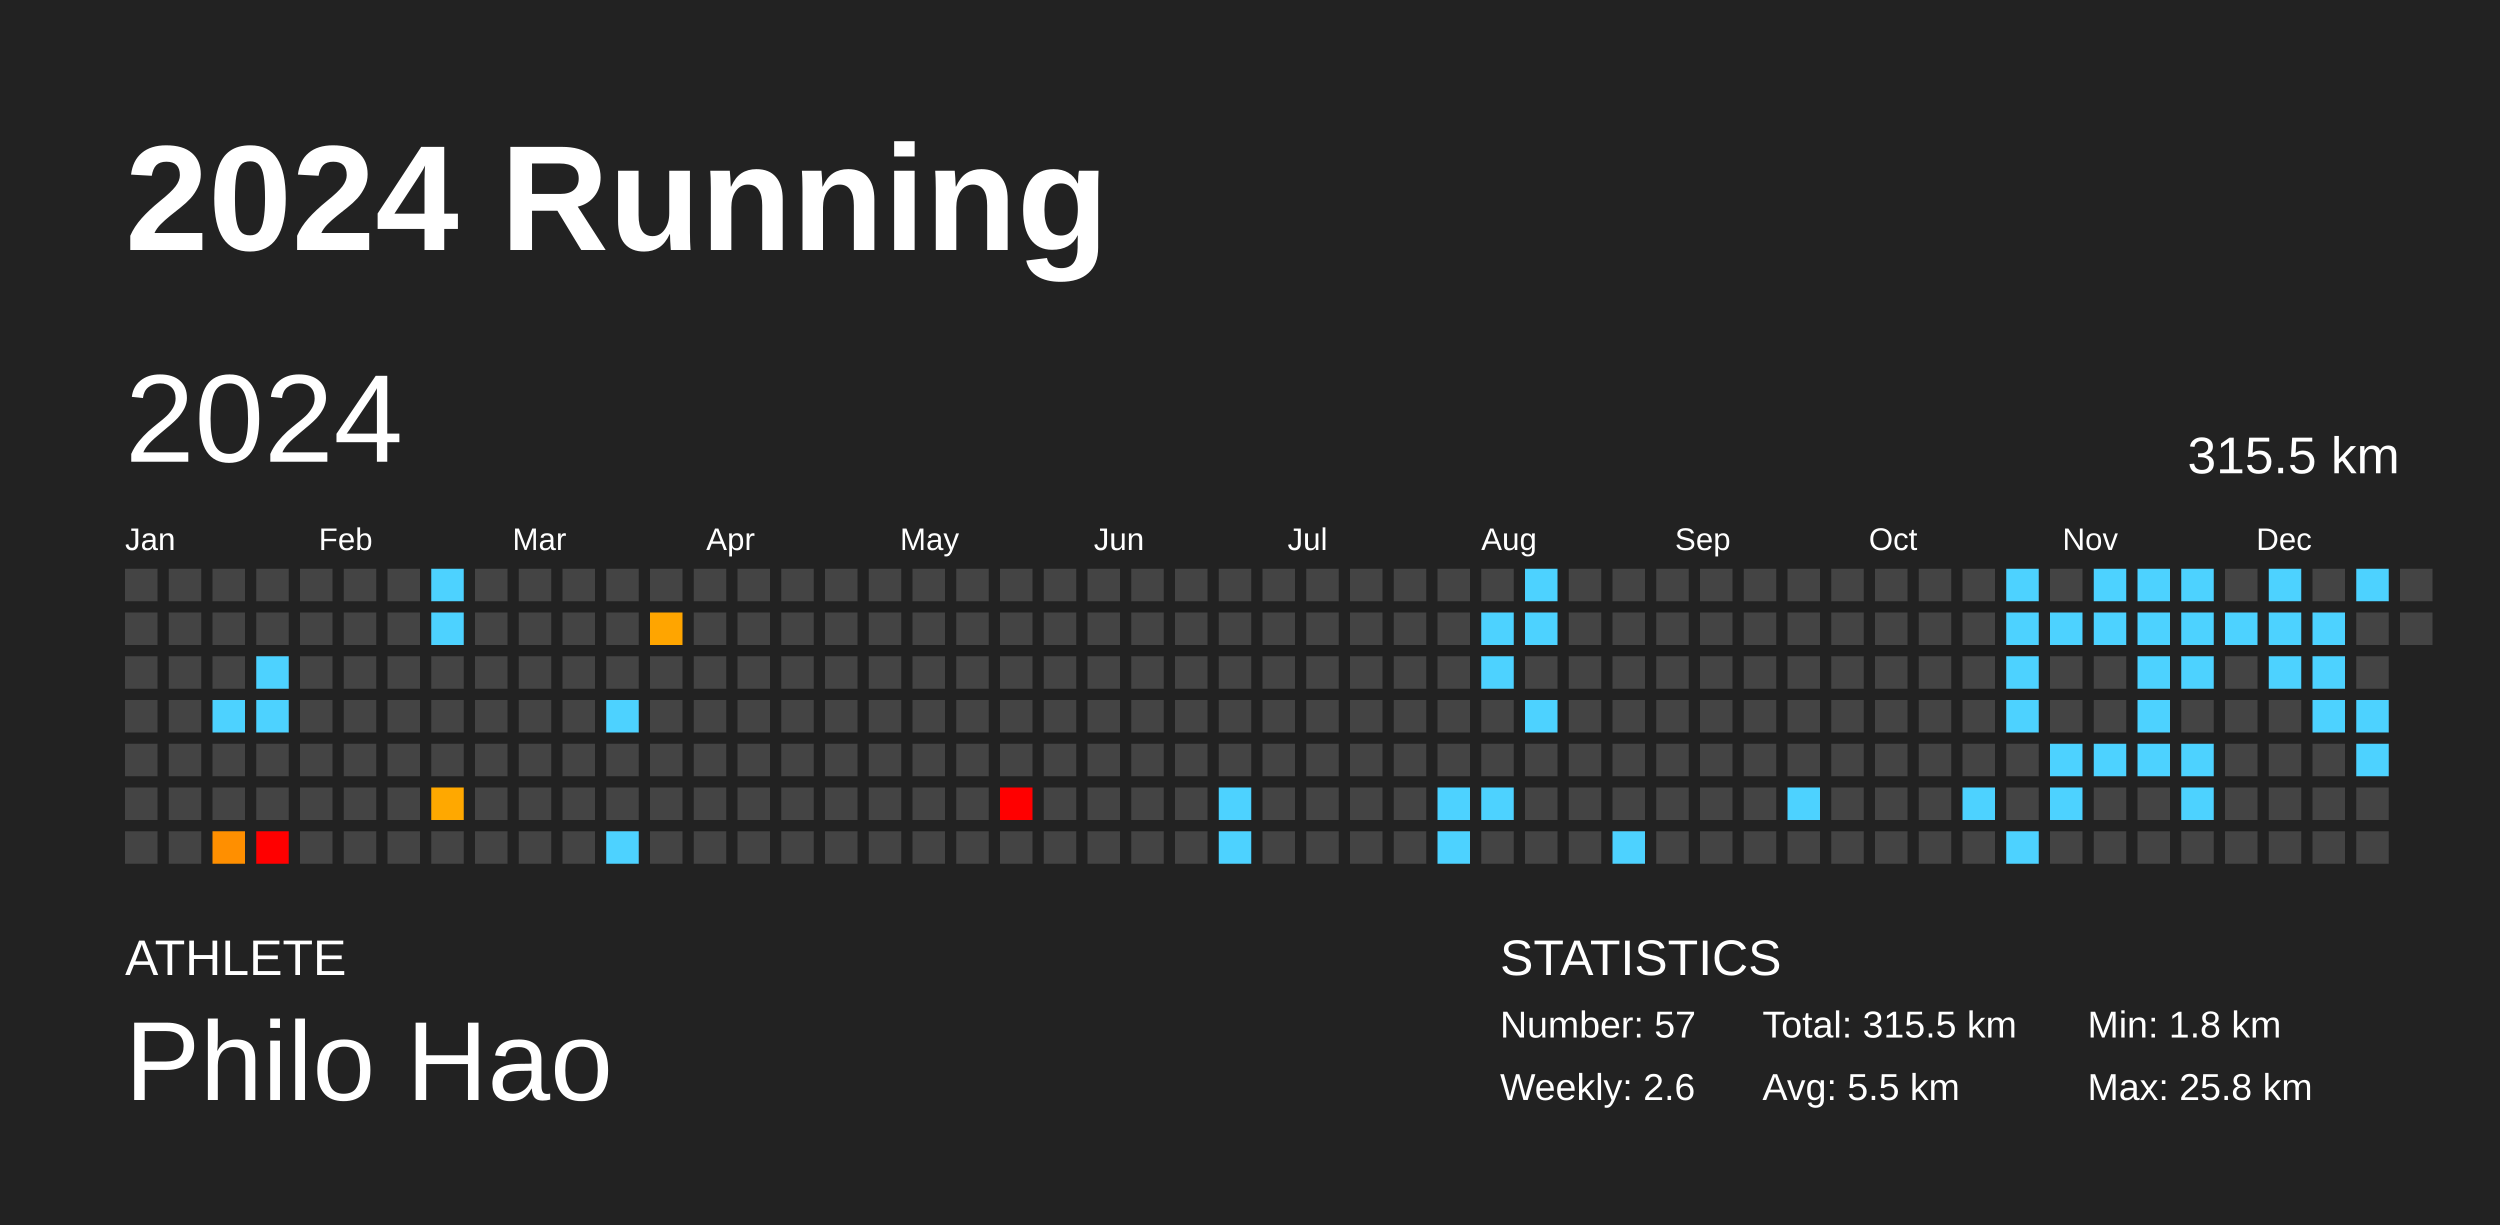
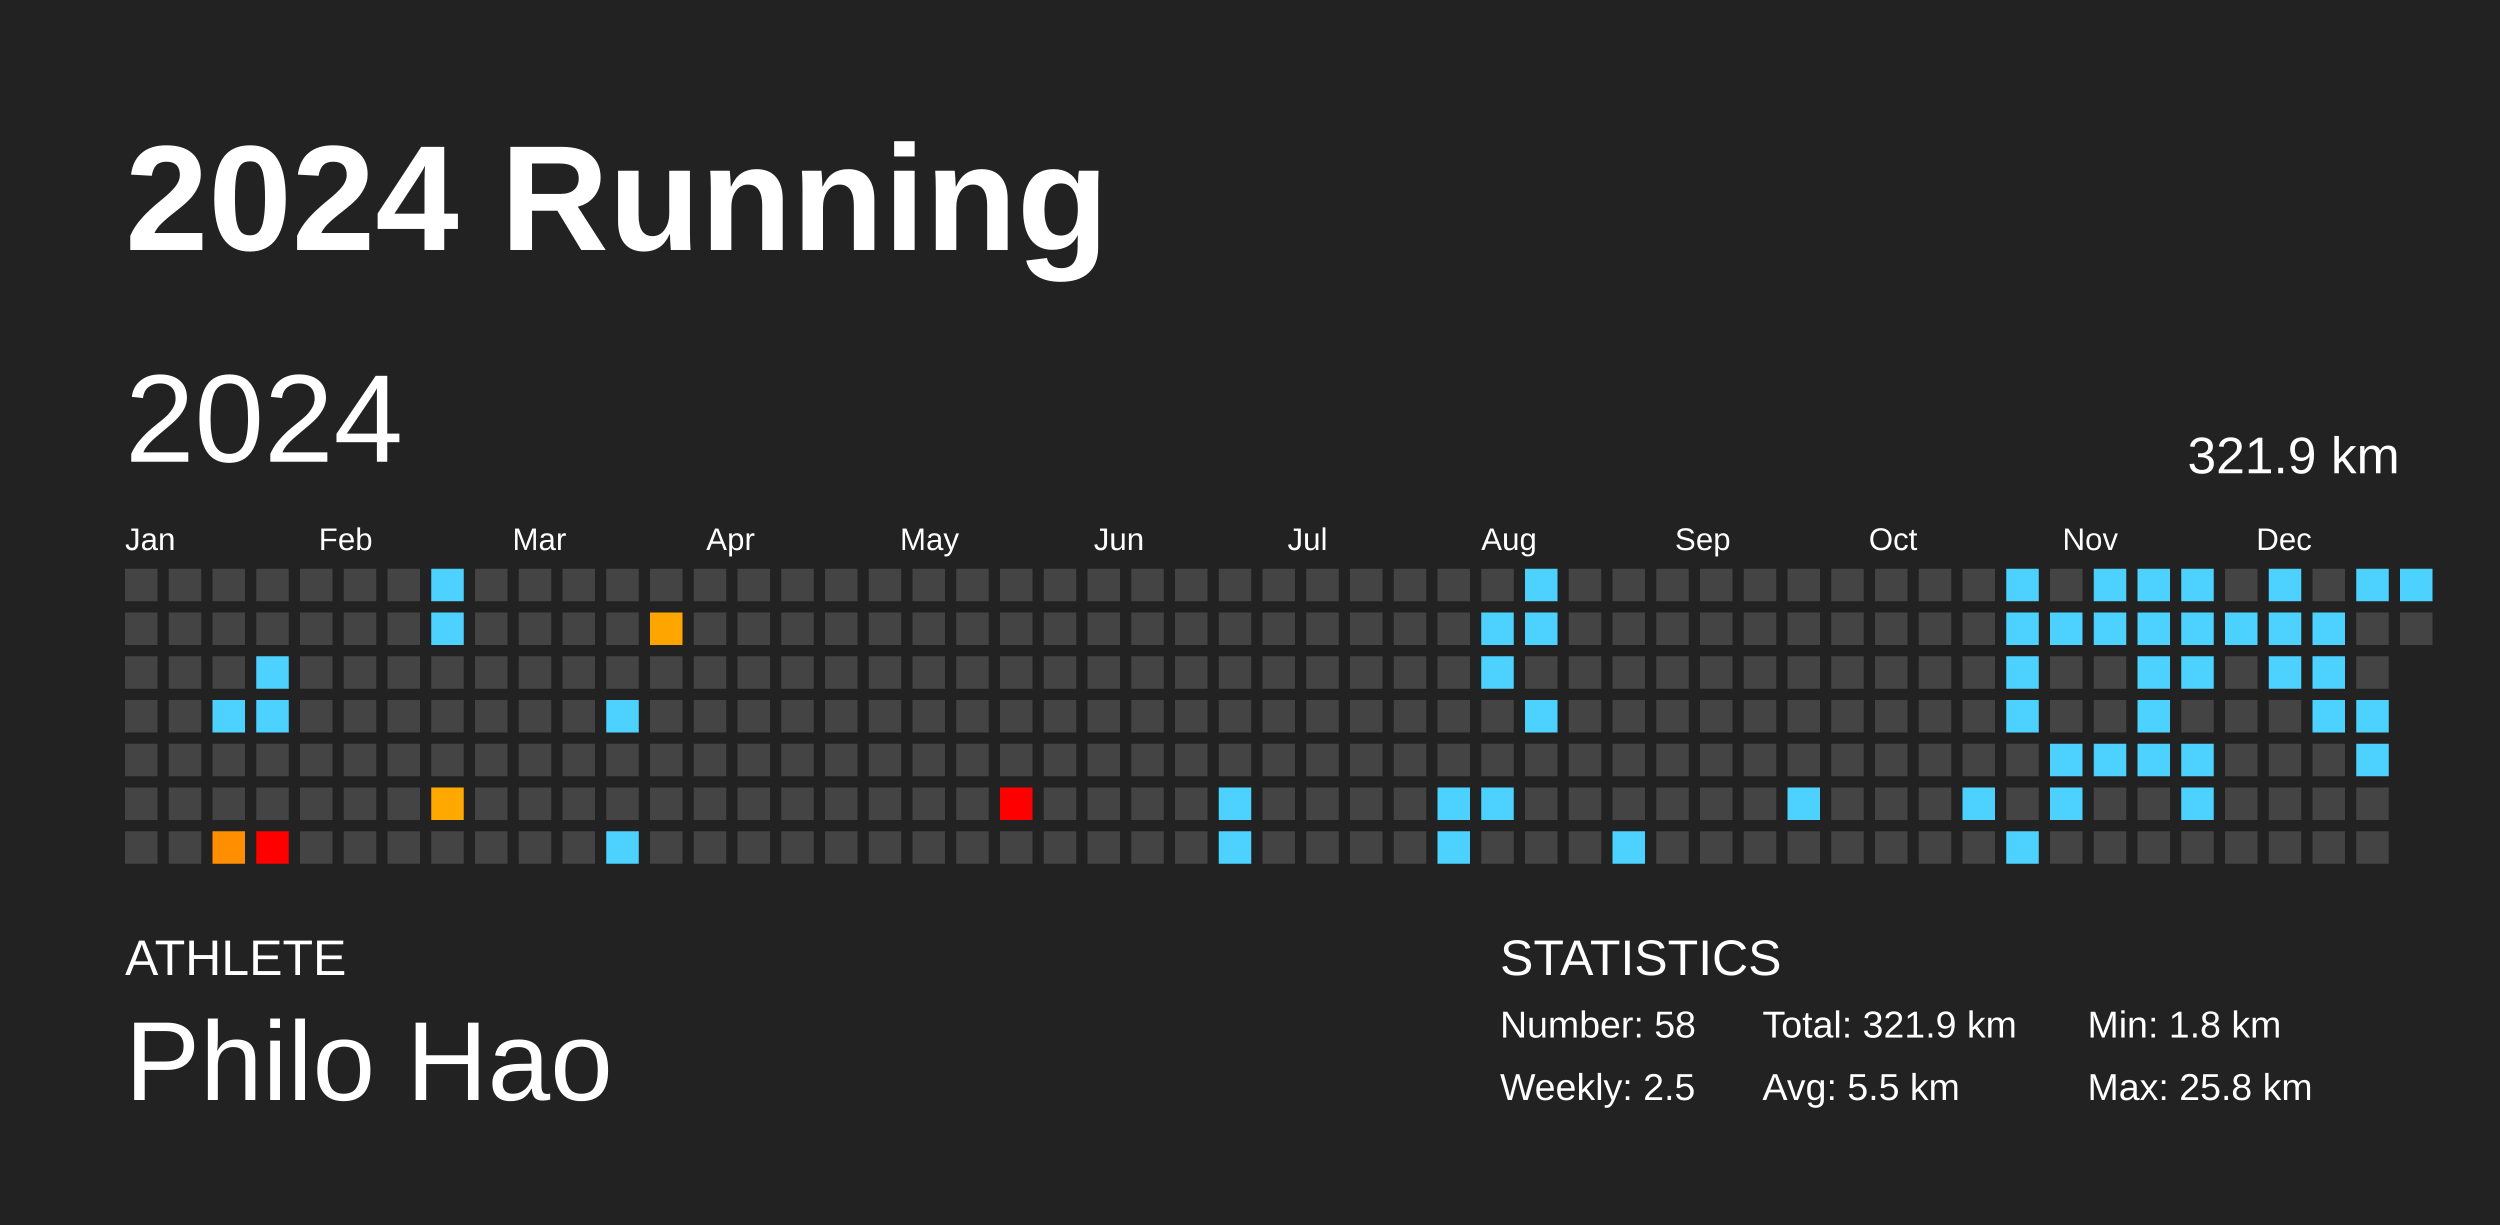
<svg xmlns="http://www.w3.org/2000/svg" baseProfile="full" height="98mm" version="1.1" viewBox="0,0,200,98" width="200mm">
  <defs />
  <rect fill="#222222" height="98" width="200" x="0" y="0" />
  <text fill="#FFFFFF" style="font-size:12px; font-family:Arial; font-weight:bold;" x="10" y="20">2024 Running</text>
  <text fill="#FFFFFF" style="font-size:4px; font-family:Arial" x="10" y="78">ATHLETE</text>
  <text fill="#FFFFFF" style="font-size:9px; font-family:Arial" x="10" y="88">Philo Hao</text>
  <text fill="#FFFFFF" style="font-size:4px; font-family:Arial" x="120" y="78">STATISTICS</text>
-   <text fill="#FFFFFF" style="font-size:3px; font-family:Arial" x="120" y="83">Number: 57</text>
-   <text fill="#FFFFFF" style="font-size:3px; font-family:Arial" x="120" y="88">Weekly: 2.6</text>
-   <text fill="#FFFFFF" style="font-size:3px; font-family:Arial" x="141" y="83">Total: 315.5 km</text>
+   <text fill="#FFFFFF" style="font-size:3px; font-family:Arial" x="120" y="83">Number: 58</text>
+   <text fill="#FFFFFF" style="font-size:3px; font-family:Arial" x="120" y="88">Weekly: 2.5</text>
+   <text fill="#FFFFFF" style="font-size:3px; font-family:Arial" x="141" y="83">Total: 321.9 km</text>
  <text fill="#FFFFFF" style="font-size:3px; font-family:Arial" x="141" y="88">Avg: 5.5 km</text>
  <text fill="#FFFFFF" style="font-size:3px; font-family:Arial" x="167" y="83">Min: 1.8 km</text>
  <text fill="#FFFFFF" style="font-size:3px; font-family:Arial" x="167" y="88">Max: 25.8 km</text>
  <text dominant-baseline="hanging" fill="#FFFFFF" style="font-size:10.0px; font-family:Arial;" x="10" y="30">2024</text>
-   <text dominant-baseline="hanging" fill="#FFFFFF" style="font-size:4.125px; font-family:Arial;" x="175" y="35">315.5 km</text>
+   <text dominant-baseline="hanging" fill="#FFFFFF" style="font-size:4.125px; font-family:Arial;" x="175" y="35">321.9 km</text>
  <text fill="#FFFFFF" style="font-size:2.5px; font-family:Arial" x="10.0" y="44">Jan</text>
  <text fill="#FFFFFF" style="font-size:2.5px; font-family:Arial" x="25.5" y="44">Feb</text>
  <text fill="#FFFFFF" style="font-size:2.5px; font-family:Arial" x="41.0" y="44">Mar</text>
  <text fill="#FFFFFF" style="font-size:2.5px; font-family:Arial" x="56.5" y="44">Apr</text>
  <text fill="#FFFFFF" style="font-size:2.5px; font-family:Arial" x="72.0" y="44">May</text>
  <text fill="#FFFFFF" style="font-size:2.5px; font-family:Arial" x="87.5" y="44">Jun</text>
  <text fill="#FFFFFF" style="font-size:2.5px; font-family:Arial" x="103.0" y="44">Jul</text>
  <text fill="#FFFFFF" style="font-size:2.5px; font-family:Arial" x="118.5" y="44">Aug</text>
  <text fill="#FFFFFF" style="font-size:2.5px; font-family:Arial" x="134.0" y="44">Sep</text>
  <text fill="#FFFFFF" style="font-size:2.5px; font-family:Arial" x="149.5" y="44">Oct</text>
  <text fill="#FFFFFF" style="font-size:2.5px; font-family:Arial" x="165.0" y="44">Nov</text>
  <text fill="#FFFFFF" style="font-size:2.5px; font-family:Arial" x="180.5" y="44">Dec</text>
  <rect fill="#444444" height="2.6" width="2.6" x="10.0" y="45.5" />
  <rect fill="#444444" height="2.6" width="2.6" x="10.0" y="49.0" />
  <rect fill="#444444" height="2.6" width="2.6" x="10.0" y="52.5" />
  <rect fill="#444444" height="2.6" width="2.6" x="10.0" y="56.0" />
  <rect fill="#444444" height="2.6" width="2.6" x="10.0" y="59.5" />
  <rect fill="#444444" height="2.6" width="2.6" x="10.0" y="63.0" />
  <rect fill="#444444" height="2.6" width="2.6" x="10.0" y="66.5" />
  <rect fill="#444444" height="2.6" width="2.6" x="13.5" y="45.5" />
  <rect fill="#444444" height="2.6" width="2.6" x="13.5" y="49.0" />
  <rect fill="#444444" height="2.6" width="2.6" x="13.5" y="52.5" />
  <rect fill="#444444" height="2.6" width="2.6" x="13.5" y="56.0" />
  <rect fill="#444444" height="2.6" width="2.6" x="13.5" y="59.5" />
  <rect fill="#444444" height="2.6" width="2.6" x="13.5" y="63.0" />
  <rect fill="#444444" height="2.6" width="2.6" x="13.5" y="66.5" />
  <rect fill="#444444" height="2.6" width="2.6" x="17.0" y="45.5" />
  <rect fill="#444444" height="2.6" width="2.6" x="17.0" y="49.0" />
  <rect fill="#444444" height="2.6" width="2.6" x="17.0" y="52.5" />
  <rect fill="#4dd2ff" height="2.6" width="2.6" x="17.0" y="56.0" />
  <rect fill="#444444" height="2.6" width="2.6" x="17.0" y="59.5" />
  <rect fill="#444444" height="2.6" width="2.6" x="17.0" y="63.0" />
  <rect fill="#ff8f00" height="2.6" width="2.6" x="17.0" y="66.5" />
  <rect fill="#444444" height="2.6" width="2.6" x="20.5" y="45.5" />
  <rect fill="#444444" height="2.6" width="2.6" x="20.5" y="49.0" />
  <rect fill="#4dd2ff" height="2.6" width="2.6" x="20.5" y="52.5" />
  <rect fill="#4dd2ff" height="2.6" width="2.6" x="20.5" y="56.0" />
  <rect fill="#444444" height="2.6" width="2.6" x="20.5" y="59.5" />
  <rect fill="#444444" height="2.6" width="2.6" x="20.5" y="63.0" />
  <rect fill="red" height="2.6" width="2.6" x="20.5" y="66.5" />
  <rect fill="#444444" height="2.6" width="2.6" x="24.0" y="45.5" />
  <rect fill="#444444" height="2.6" width="2.6" x="24.0" y="49.0" />
  <rect fill="#444444" height="2.6" width="2.6" x="24.0" y="52.5" />
  <rect fill="#444444" height="2.6" width="2.6" x="24.0" y="56.0" />
  <rect fill="#444444" height="2.6" width="2.6" x="24.0" y="59.5" />
  <rect fill="#444444" height="2.6" width="2.6" x="24.0" y="63.0" />
  <rect fill="#444444" height="2.6" width="2.6" x="24.0" y="66.5" />
  <rect fill="#444444" height="2.6" width="2.6" x="27.5" y="45.5" />
  <rect fill="#444444" height="2.6" width="2.6" x="27.5" y="49.0" />
  <rect fill="#444444" height="2.6" width="2.6" x="27.5" y="52.5" />
  <rect fill="#444444" height="2.6" width="2.6" x="27.5" y="56.0" />
  <rect fill="#444444" height="2.6" width="2.6" x="27.5" y="59.5" />
  <rect fill="#444444" height="2.6" width="2.6" x="27.5" y="63.0" />
  <rect fill="#444444" height="2.6" width="2.6" x="27.5" y="66.5" />
  <rect fill="#444444" height="2.6" width="2.6" x="31.0" y="45.5" />
  <rect fill="#444444" height="2.6" width="2.6" x="31.0" y="49.0" />
  <rect fill="#444444" height="2.6" width="2.6" x="31.0" y="52.5" />
  <rect fill="#444444" height="2.6" width="2.6" x="31.0" y="56.0" />
  <rect fill="#444444" height="2.6" width="2.6" x="31.0" y="59.5" />
  <rect fill="#444444" height="2.6" width="2.6" x="31.0" y="63.0" />
  <rect fill="#444444" height="2.6" width="2.6" x="31.0" y="66.5" />
  <rect fill="#4dd2ff" height="2.6" width="2.6" x="34.5" y="45.5" />
  <rect fill="#4dd2ff" height="2.6" width="2.6" x="34.5" y="49.0" />
  <rect fill="#444444" height="2.6" width="2.6" x="34.5" y="52.5" />
  <rect fill="#444444" height="2.6" width="2.6" x="34.5" y="56.0" />
  <rect fill="#444444" height="2.6" width="2.6" x="34.5" y="59.5" />
  <rect fill="#ffa800" height="2.6" width="2.6" x="34.5" y="63.0" />
  <rect fill="#444444" height="2.6" width="2.6" x="34.5" y="66.5" />
  <rect fill="#444444" height="2.6" width="2.6" x="38.0" y="45.5" />
  <rect fill="#444444" height="2.6" width="2.6" x="38.0" y="49.0" />
  <rect fill="#444444" height="2.6" width="2.6" x="38.0" y="52.5" />
  <rect fill="#444444" height="2.6" width="2.6" x="38.0" y="56.0" />
  <rect fill="#444444" height="2.6" width="2.6" x="38.0" y="59.5" />
  <rect fill="#444444" height="2.6" width="2.6" x="38.0" y="63.0" />
  <rect fill="#444444" height="2.6" width="2.6" x="38.0" y="66.5" />
  <rect fill="#444444" height="2.6" width="2.6" x="41.5" y="45.5" />
  <rect fill="#444444" height="2.6" width="2.6" x="41.5" y="49.0" />
  <rect fill="#444444" height="2.6" width="2.6" x="41.5" y="52.5" />
  <rect fill="#444444" height="2.6" width="2.6" x="41.5" y="56.0" />
  <rect fill="#444444" height="2.6" width="2.6" x="41.5" y="59.5" />
  <rect fill="#444444" height="2.6" width="2.6" x="41.5" y="63.0" />
  <rect fill="#444444" height="2.6" width="2.6" x="41.5" y="66.5" />
  <rect fill="#444444" height="2.6" width="2.6" x="45.0" y="45.5" />
  <rect fill="#444444" height="2.6" width="2.6" x="45.0" y="49.0" />
  <rect fill="#444444" height="2.6" width="2.6" x="45.0" y="52.5" />
  <rect fill="#444444" height="2.6" width="2.6" x="45.0" y="56.0" />
  <rect fill="#444444" height="2.6" width="2.6" x="45.0" y="59.5" />
  <rect fill="#444444" height="2.6" width="2.6" x="45.0" y="63.0" />
  <rect fill="#444444" height="2.6" width="2.6" x="45.0" y="66.5" />
  <rect fill="#444444" height="2.6" width="2.6" x="48.5" y="45.5" />
  <rect fill="#444444" height="2.6" width="2.6" x="48.5" y="49.0" />
  <rect fill="#444444" height="2.6" width="2.6" x="48.5" y="52.5" />
  <rect fill="#4dd2ff" height="2.6" width="2.6" x="48.5" y="56.0" />
  <rect fill="#444444" height="2.6" width="2.6" x="48.5" y="59.5" />
  <rect fill="#444444" height="2.6" width="2.6" x="48.5" y="63.0" />
  <rect fill="#4dd2ff" height="2.6" width="2.6" x="48.5" y="66.5" />
  <rect fill="#444444" height="2.6" width="2.6" x="52.0" y="45.5" />
  <rect fill="#ffa500" height="2.6" width="2.6" x="52.0" y="49.0" />
  <rect fill="#444444" height="2.6" width="2.6" x="52.0" y="52.5" />
  <rect fill="#444444" height="2.6" width="2.6" x="52.0" y="56.0" />
  <rect fill="#444444" height="2.6" width="2.6" x="52.0" y="59.5" />
  <rect fill="#444444" height="2.6" width="2.6" x="52.0" y="63.0" />
  <rect fill="#444444" height="2.6" width="2.6" x="52.0" y="66.5" />
  <rect fill="#444444" height="2.6" width="2.6" x="55.5" y="45.5" />
  <rect fill="#444444" height="2.6" width="2.6" x="55.5" y="49.0" />
  <rect fill="#444444" height="2.6" width="2.6" x="55.5" y="52.5" />
  <rect fill="#444444" height="2.6" width="2.6" x="55.5" y="56.0" />
  <rect fill="#444444" height="2.6" width="2.6" x="55.5" y="59.5" />
  <rect fill="#444444" height="2.6" width="2.6" x="55.5" y="63.0" />
  <rect fill="#444444" height="2.6" width="2.6" x="55.5" y="66.5" />
  <rect fill="#444444" height="2.6" width="2.6" x="59.0" y="45.5" />
  <rect fill="#444444" height="2.6" width="2.6" x="59.0" y="49.0" />
  <rect fill="#444444" height="2.6" width="2.6" x="59.0" y="52.5" />
  <rect fill="#444444" height="2.6" width="2.6" x="59.0" y="56.0" />
  <rect fill="#444444" height="2.6" width="2.6" x="59.0" y="59.5" />
  <rect fill="#444444" height="2.6" width="2.6" x="59.0" y="63.0" />
  <rect fill="#444444" height="2.6" width="2.6" x="59.0" y="66.5" />
  <rect fill="#444444" height="2.6" width="2.6" x="62.5" y="45.5" />
  <rect fill="#444444" height="2.6" width="2.6" x="62.5" y="49.0" />
  <rect fill="#444444" height="2.6" width="2.6" x="62.5" y="52.5" />
  <rect fill="#444444" height="2.6" width="2.6" x="62.5" y="56.0" />
  <rect fill="#444444" height="2.6" width="2.6" x="62.5" y="59.5" />
  <rect fill="#444444" height="2.6" width="2.6" x="62.5" y="63.0" />
  <rect fill="#444444" height="2.6" width="2.6" x="62.5" y="66.5" />
  <rect fill="#444444" height="2.6" width="2.6" x="66.0" y="45.5" />
  <rect fill="#444444" height="2.6" width="2.6" x="66.0" y="49.0" />
  <rect fill="#444444" height="2.6" width="2.6" x="66.0" y="52.5" />
  <rect fill="#444444" height="2.6" width="2.6" x="66.0" y="56.0" />
  <rect fill="#444444" height="2.6" width="2.6" x="66.0" y="59.5" />
  <rect fill="#444444" height="2.6" width="2.6" x="66.0" y="63.0" />
  <rect fill="#444444" height="2.6" width="2.6" x="66.0" y="66.5" />
  <rect fill="#444444" height="2.6" width="2.6" x="69.5" y="45.5" />
  <rect fill="#444444" height="2.6" width="2.6" x="69.5" y="49.0" />
  <rect fill="#444444" height="2.6" width="2.6" x="69.5" y="52.5" />
  <rect fill="#444444" height="2.6" width="2.6" x="69.5" y="56.0" />
  <rect fill="#444444" height="2.6" width="2.6" x="69.5" y="59.5" />
  <rect fill="#444444" height="2.6" width="2.6" x="69.5" y="63.0" />
  <rect fill="#444444" height="2.6" width="2.6" x="69.5" y="66.5" />
  <rect fill="#444444" height="2.6" width="2.6" x="73.0" y="45.5" />
  <rect fill="#444444" height="2.6" width="2.6" x="73.0" y="49.0" />
  <rect fill="#444444" height="2.6" width="2.6" x="73.0" y="52.5" />
  <rect fill="#444444" height="2.6" width="2.6" x="73.0" y="56.0" />
  <rect fill="#444444" height="2.6" width="2.6" x="73.0" y="59.5" />
  <rect fill="#444444" height="2.6" width="2.6" x="73.0" y="63.0" />
  <rect fill="#444444" height="2.6" width="2.6" x="73.0" y="66.5" />
  <rect fill="#444444" height="2.6" width="2.6" x="76.5" y="45.5" />
  <rect fill="#444444" height="2.6" width="2.6" x="76.5" y="49.0" />
  <rect fill="#444444" height="2.6" width="2.6" x="76.5" y="52.5" />
  <rect fill="#444444" height="2.6" width="2.6" x="76.5" y="56.0" />
  <rect fill="#444444" height="2.6" width="2.6" x="76.5" y="59.5" />
  <rect fill="#444444" height="2.6" width="2.6" x="76.5" y="63.0" />
  <rect fill="#444444" height="2.6" width="2.6" x="76.5" y="66.5" />
  <rect fill="#444444" height="2.6" width="2.6" x="80.0" y="45.5" />
  <rect fill="#444444" height="2.6" width="2.6" x="80.0" y="49.0" />
  <rect fill="#444444" height="2.6" width="2.6" x="80.0" y="52.5" />
  <rect fill="#444444" height="2.6" width="2.6" x="80.0" y="56.0" />
  <rect fill="#444444" height="2.6" width="2.6" x="80.0" y="59.5" />
  <rect fill="red" height="2.6" width="2.6" x="80.0" y="63.0" />
  <rect fill="#444444" height="2.6" width="2.6" x="80.0" y="66.5" />
  <rect fill="#444444" height="2.6" width="2.6" x="83.5" y="45.5" />
  <rect fill="#444444" height="2.6" width="2.6" x="83.5" y="49.0" />
  <rect fill="#444444" height="2.6" width="2.6" x="83.5" y="52.5" />
  <rect fill="#444444" height="2.6" width="2.6" x="83.5" y="56.0" />
  <rect fill="#444444" height="2.6" width="2.6" x="83.5" y="59.5" />
  <rect fill="#444444" height="2.6" width="2.6" x="83.5" y="63.0" />
  <rect fill="#444444" height="2.6" width="2.6" x="83.5" y="66.5" />
  <rect fill="#444444" height="2.6" width="2.6" x="87.0" y="45.5" />
  <rect fill="#444444" height="2.6" width="2.6" x="87.0" y="49.0" />
  <rect fill="#444444" height="2.6" width="2.6" x="87.0" y="52.5" />
  <rect fill="#444444" height="2.6" width="2.6" x="87.0" y="56.0" />
  <rect fill="#444444" height="2.6" width="2.6" x="87.0" y="59.5" />
  <rect fill="#444444" height="2.6" width="2.6" x="87.0" y="63.0" />
  <rect fill="#444444" height="2.6" width="2.6" x="87.0" y="66.5" />
  <rect fill="#444444" height="2.6" width="2.6" x="90.5" y="45.5" />
  <rect fill="#444444" height="2.6" width="2.6" x="90.5" y="49.0" />
  <rect fill="#444444" height="2.6" width="2.6" x="90.5" y="52.5" />
  <rect fill="#444444" height="2.6" width="2.6" x="90.5" y="56.0" />
  <rect fill="#444444" height="2.6" width="2.6" x="90.5" y="59.5" />
  <rect fill="#444444" height="2.6" width="2.6" x="90.5" y="63.0" />
  <rect fill="#444444" height="2.6" width="2.6" x="90.5" y="66.5" />
  <rect fill="#444444" height="2.6" width="2.6" x="94.0" y="45.5" />
  <rect fill="#444444" height="2.6" width="2.6" x="94.0" y="49.0" />
  <rect fill="#444444" height="2.6" width="2.6" x="94.0" y="52.5" />
  <rect fill="#444444" height="2.6" width="2.6" x="94.0" y="56.0" />
  <rect fill="#444444" height="2.6" width="2.6" x="94.0" y="59.5" />
  <rect fill="#444444" height="2.6" width="2.6" x="94.0" y="63.0" />
  <rect fill="#444444" height="2.6" width="2.6" x="94.0" y="66.5" />
  <rect fill="#444444" height="2.6" width="2.6" x="97.5" y="45.5" />
  <rect fill="#444444" height="2.6" width="2.6" x="97.5" y="49.0" />
  <rect fill="#444444" height="2.6" width="2.6" x="97.5" y="52.5" />
  <rect fill="#444444" height="2.6" width="2.6" x="97.5" y="56.0" />
  <rect fill="#444444" height="2.6" width="2.6" x="97.5" y="59.5" />
  <rect fill="#4dd2ff" height="2.6" width="2.6" x="97.5" y="63.0" />
  <rect fill="#4dd2ff" height="2.6" width="2.6" x="97.5" y="66.5" />
  <rect fill="#444444" height="2.6" width="2.6" x="101.0" y="45.5" />
  <rect fill="#444444" height="2.6" width="2.6" x="101.0" y="49.0" />
  <rect fill="#444444" height="2.6" width="2.6" x="101.0" y="52.5" />
  <rect fill="#444444" height="2.6" width="2.6" x="101.0" y="56.0" />
  <rect fill="#444444" height="2.6" width="2.6" x="101.0" y="59.5" />
  <rect fill="#444444" height="2.6" width="2.6" x="101.0" y="63.0" />
  <rect fill="#444444" height="2.6" width="2.6" x="101.0" y="66.5" />
  <rect fill="#444444" height="2.6" width="2.6" x="104.5" y="45.5" />
  <rect fill="#444444" height="2.6" width="2.6" x="104.5" y="49.0" />
  <rect fill="#444444" height="2.6" width="2.6" x="104.5" y="52.5" />
  <rect fill="#444444" height="2.6" width="2.6" x="104.5" y="56.0" />
  <rect fill="#444444" height="2.6" width="2.6" x="104.5" y="59.5" />
  <rect fill="#444444" height="2.6" width="2.6" x="104.5" y="63.0" />
  <rect fill="#444444" height="2.6" width="2.6" x="104.5" y="66.5" />
  <rect fill="#444444" height="2.6" width="2.6" x="108.0" y="45.5" />
  <rect fill="#444444" height="2.6" width="2.6" x="108.0" y="49.0" />
  <rect fill="#444444" height="2.6" width="2.6" x="108.0" y="52.5" />
  <rect fill="#444444" height="2.6" width="2.6" x="108.0" y="56.0" />
  <rect fill="#444444" height="2.6" width="2.6" x="108.0" y="59.5" />
  <rect fill="#444444" height="2.6" width="2.6" x="108.0" y="63.0" />
  <rect fill="#444444" height="2.6" width="2.6" x="108.0" y="66.5" />
  <rect fill="#444444" height="2.6" width="2.6" x="111.5" y="45.5" />
  <rect fill="#444444" height="2.6" width="2.6" x="111.5" y="49.0" />
  <rect fill="#444444" height="2.6" width="2.6" x="111.5" y="52.5" />
  <rect fill="#444444" height="2.6" width="2.6" x="111.5" y="56.0" />
  <rect fill="#444444" height="2.6" width="2.6" x="111.5" y="59.5" />
  <rect fill="#444444" height="2.6" width="2.6" x="111.5" y="63.0" />
  <rect fill="#444444" height="2.6" width="2.6" x="111.5" y="66.5" />
  <rect fill="#444444" height="2.6" width="2.6" x="115.0" y="45.5" />
  <rect fill="#444444" height="2.6" width="2.6" x="115.0" y="49.0" />
  <rect fill="#444444" height="2.6" width="2.6" x="115.0" y="52.5" />
  <rect fill="#444444" height="2.6" width="2.6" x="115.0" y="56.0" />
  <rect fill="#444444" height="2.6" width="2.6" x="115.0" y="59.5" />
  <rect fill="#4dd2ff" height="2.6" width="2.6" x="115.0" y="63.0" />
  <rect fill="#4dd2ff" height="2.6" width="2.6" x="115.0" y="66.5" />
  <rect fill="#444444" height="2.6" width="2.6" x="118.5" y="45.5" />
  <rect fill="#4dd2ff" height="2.6" width="2.6" x="118.5" y="49.0" />
  <rect fill="#4dd2ff" height="2.6" width="2.6" x="118.5" y="52.5" />
  <rect fill="#444444" height="2.6" width="2.6" x="118.5" y="56.0" />
  <rect fill="#444444" height="2.6" width="2.6" x="118.5" y="59.5" />
  <rect fill="#4dd2ff" height="2.6" width="2.6" x="118.5" y="63.0" />
  <rect fill="#444444" height="2.6" width="2.6" x="118.5" y="66.5" />
  <rect fill="#4dd2ff" height="2.6" width="2.6" x="122.0" y="45.5" />
  <rect fill="#4dd2ff" height="2.6" width="2.6" x="122.0" y="49.0" />
  <rect fill="#444444" height="2.6" width="2.6" x="122.0" y="52.5" />
  <rect fill="#4dd2ff" height="2.6" width="2.6" x="122.0" y="56.0" />
  <rect fill="#444444" height="2.6" width="2.6" x="122.0" y="59.5" />
  <rect fill="#444444" height="2.6" width="2.6" x="122.0" y="63.0" />
  <rect fill="#444444" height="2.6" width="2.6" x="122.0" y="66.5" />
  <rect fill="#444444" height="2.6" width="2.6" x="125.5" y="45.5" />
  <rect fill="#444444" height="2.6" width="2.6" x="125.5" y="49.0" />
  <rect fill="#444444" height="2.6" width="2.6" x="125.5" y="52.5" />
  <rect fill="#444444" height="2.6" width="2.6" x="125.5" y="56.0" />
  <rect fill="#444444" height="2.6" width="2.6" x="125.5" y="59.5" />
  <rect fill="#444444" height="2.6" width="2.6" x="125.5" y="63.0" />
  <rect fill="#444444" height="2.6" width="2.6" x="125.5" y="66.5" />
  <rect fill="#444444" height="2.6" width="2.6" x="129.0" y="45.5" />
  <rect fill="#444444" height="2.6" width="2.6" x="129.0" y="49.0" />
  <rect fill="#444444" height="2.6" width="2.6" x="129.0" y="52.5" />
  <rect fill="#444444" height="2.6" width="2.6" x="129.0" y="56.0" />
  <rect fill="#444444" height="2.6" width="2.6" x="129.0" y="59.5" />
  <rect fill="#444444" height="2.6" width="2.6" x="129.0" y="63.0" />
  <rect fill="#4dd2ff" height="2.6" width="2.6" x="129.0" y="66.5" />
  <rect fill="#444444" height="2.6" width="2.6" x="132.5" y="45.5" />
  <rect fill="#444444" height="2.6" width="2.6" x="132.5" y="49.0" />
  <rect fill="#444444" height="2.6" width="2.6" x="132.5" y="52.5" />
  <rect fill="#444444" height="2.6" width="2.6" x="132.5" y="56.0" />
  <rect fill="#444444" height="2.6" width="2.6" x="132.5" y="59.5" />
  <rect fill="#444444" height="2.6" width="2.6" x="132.5" y="63.0" />
  <rect fill="#444444" height="2.6" width="2.6" x="132.5" y="66.5" />
  <rect fill="#444444" height="2.6" width="2.6" x="136.0" y="45.5" />
  <rect fill="#444444" height="2.6" width="2.6" x="136.0" y="49.0" />
  <rect fill="#444444" height="2.6" width="2.6" x="136.0" y="52.5" />
  <rect fill="#444444" height="2.6" width="2.6" x="136.0" y="56.0" />
  <rect fill="#444444" height="2.6" width="2.6" x="136.0" y="59.5" />
  <rect fill="#444444" height="2.6" width="2.6" x="136.0" y="63.0" />
  <rect fill="#444444" height="2.6" width="2.6" x="136.0" y="66.5" />
  <rect fill="#444444" height="2.6" width="2.6" x="139.5" y="45.5" />
  <rect fill="#444444" height="2.6" width="2.6" x="139.5" y="49.0" />
  <rect fill="#444444" height="2.6" width="2.6" x="139.5" y="52.5" />
  <rect fill="#444444" height="2.6" width="2.6" x="139.5" y="56.0" />
  <rect fill="#444444" height="2.6" width="2.6" x="139.5" y="59.5" />
  <rect fill="#444444" height="2.6" width="2.6" x="139.5" y="63.0" />
  <rect fill="#444444" height="2.6" width="2.6" x="139.5" y="66.5" />
  <rect fill="#444444" height="2.6" width="2.6" x="143.0" y="45.5" />
  <rect fill="#444444" height="2.6" width="2.6" x="143.0" y="49.0" />
  <rect fill="#444444" height="2.6" width="2.6" x="143.0" y="52.5" />
  <rect fill="#444444" height="2.6" width="2.6" x="143.0" y="56.0" />
  <rect fill="#444444" height="2.6" width="2.6" x="143.0" y="59.5" />
  <rect fill="#4dd2ff" height="2.6" width="2.6" x="143.0" y="63.0" />
  <rect fill="#444444" height="2.6" width="2.6" x="143.0" y="66.5" />
  <rect fill="#444444" height="2.6" width="2.6" x="146.5" y="45.5" />
  <rect fill="#444444" height="2.6" width="2.6" x="146.5" y="49.0" />
  <rect fill="#444444" height="2.6" width="2.6" x="146.5" y="52.5" />
  <rect fill="#444444" height="2.6" width="2.6" x="146.5" y="56.0" />
  <rect fill="#444444" height="2.6" width="2.6" x="146.5" y="59.5" />
  <rect fill="#444444" height="2.6" width="2.6" x="146.5" y="63.0" />
  <rect fill="#444444" height="2.6" width="2.6" x="146.5" y="66.5" />
  <rect fill="#444444" height="2.6" width="2.6" x="150.0" y="45.5" />
  <rect fill="#444444" height="2.6" width="2.6" x="150.0" y="49.0" />
  <rect fill="#444444" height="2.6" width="2.6" x="150.0" y="52.5" />
  <rect fill="#444444" height="2.6" width="2.6" x="150.0" y="56.0" />
  <rect fill="#444444" height="2.6" width="2.6" x="150.0" y="59.5" />
  <rect fill="#444444" height="2.6" width="2.6" x="150.0" y="63.0" />
  <rect fill="#444444" height="2.6" width="2.6" x="150.0" y="66.5" />
  <rect fill="#444444" height="2.6" width="2.6" x="153.5" y="45.5" />
  <rect fill="#444444" height="2.6" width="2.6" x="153.5" y="49.0" />
  <rect fill="#444444" height="2.6" width="2.6" x="153.5" y="52.5" />
  <rect fill="#444444" height="2.6" width="2.6" x="153.5" y="56.0" />
  <rect fill="#444444" height="2.6" width="2.6" x="153.5" y="59.5" />
  <rect fill="#444444" height="2.6" width="2.6" x="153.5" y="63.0" />
  <rect fill="#444444" height="2.6" width="2.6" x="153.5" y="66.5" />
  <rect fill="#444444" height="2.6" width="2.6" x="157.0" y="45.5" />
  <rect fill="#444444" height="2.6" width="2.6" x="157.0" y="49.0" />
  <rect fill="#444444" height="2.6" width="2.6" x="157.0" y="52.5" />
  <rect fill="#444444" height="2.6" width="2.6" x="157.0" y="56.0" />
  <rect fill="#444444" height="2.6" width="2.6" x="157.0" y="59.5" />
  <rect fill="#4dd2ff" height="2.6" width="2.6" x="157.0" y="63.0" />
  <rect fill="#444444" height="2.6" width="2.6" x="157.0" y="66.5" />
  <rect fill="#4dd2ff" height="2.6" width="2.6" x="160.5" y="45.5" />
  <rect fill="#4dd2ff" height="2.6" width="2.6" x="160.5" y="49.0" />
  <rect fill="#4dd2ff" height="2.6" width="2.6" x="160.5" y="52.5" />
  <rect fill="#4dd2ff" height="2.6" width="2.6" x="160.5" y="56.0" />
  <rect fill="#444444" height="2.6" width="2.6" x="160.5" y="59.5" />
  <rect fill="#444444" height="2.6" width="2.6" x="160.5" y="63.0" />
  <rect fill="#4dd2ff" height="2.6" width="2.6" x="160.5" y="66.5" />
  <rect fill="#444444" height="2.6" width="2.6" x="164.0" y="45.5" />
  <rect fill="#4dd2ff" height="2.6" width="2.6" x="164.0" y="49.0" />
  <rect fill="#444444" height="2.6" width="2.6" x="164.0" y="52.5" />
  <rect fill="#444444" height="2.6" width="2.6" x="164.0" y="56.0" />
  <rect fill="#4dd2ff" height="2.6" width="2.6" x="164.0" y="59.5" />
  <rect fill="#4dd2ff" height="2.6" width="2.6" x="164.0" y="63.0" />
  <rect fill="#444444" height="2.6" width="2.6" x="164.0" y="66.5" />
  <rect fill="#4dd2ff" height="2.6" width="2.6" x="167.5" y="45.5" />
  <rect fill="#4dd2ff" height="2.6" width="2.6" x="167.5" y="49.0" />
  <rect fill="#444444" height="2.6" width="2.6" x="167.5" y="52.5" />
  <rect fill="#444444" height="2.6" width="2.6" x="167.5" y="56.0" />
  <rect fill="#4dd2ff" height="2.6" width="2.6" x="167.5" y="59.5" />
  <rect fill="#444444" height="2.6" width="2.6" x="167.5" y="63.0" />
  <rect fill="#444444" height="2.6" width="2.6" x="167.5" y="66.5" />
  <rect fill="#4dd2ff" height="2.6" width="2.6" x="171.0" y="45.5" />
  <rect fill="#4dd2ff" height="2.6" width="2.6" x="171.0" y="49.0" />
  <rect fill="#4dd2ff" height="2.6" width="2.6" x="171.0" y="52.5" />
  <rect fill="#4dd2ff" height="2.6" width="2.6" x="171.0" y="56.0" />
  <rect fill="#4dd2ff" height="2.6" width="2.6" x="171.0" y="59.5" />
  <rect fill="#444444" height="2.6" width="2.6" x="171.0" y="63.0" />
  <rect fill="#444444" height="2.6" width="2.6" x="171.0" y="66.5" />
  <rect fill="#4dd2ff" height="2.6" width="2.6" x="174.5" y="45.5" />
  <rect fill="#4dd2ff" height="2.6" width="2.6" x="174.5" y="49.0" />
  <rect fill="#4dd2ff" height="2.6" width="2.6" x="174.5" y="52.5" />
  <rect fill="#444444" height="2.6" width="2.6" x="174.5" y="56.0" />
  <rect fill="#4dd2ff" height="2.6" width="2.6" x="174.5" y="59.5" />
  <rect fill="#4dd2ff" height="2.6" width="2.6" x="174.5" y="63.0" />
  <rect fill="#444444" height="2.6" width="2.6" x="174.5" y="66.5" />
  <rect fill="#444444" height="2.6" width="2.6" x="178.0" y="45.5" />
  <rect fill="#4dd2ff" height="2.6" width="2.6" x="178.0" y="49.0" />
  <rect fill="#444444" height="2.6" width="2.6" x="178.0" y="52.5" />
  <rect fill="#444444" height="2.6" width="2.6" x="178.0" y="56.0" />
  <rect fill="#444444" height="2.6" width="2.6" x="178.0" y="59.5" />
  <rect fill="#444444" height="2.6" width="2.6" x="178.0" y="63.0" />
  <rect fill="#444444" height="2.6" width="2.6" x="178.0" y="66.5" />
  <rect fill="#4dd2ff" height="2.6" width="2.6" x="181.5" y="45.5" />
  <rect fill="#4dd2ff" height="2.6" width="2.6" x="181.5" y="49.0" />
  <rect fill="#4dd2ff" height="2.6" width="2.6" x="181.5" y="52.5" />
  <rect fill="#444444" height="2.6" width="2.6" x="181.5" y="56.0" />
  <rect fill="#444444" height="2.6" width="2.6" x="181.5" y="59.5" />
  <rect fill="#444444" height="2.6" width="2.6" x="181.5" y="63.0" />
  <rect fill="#444444" height="2.6" width="2.6" x="181.5" y="66.5" />
  <rect fill="#444444" height="2.6" width="2.6" x="185.0" y="45.5" />
  <rect fill="#4dd2ff" height="2.6" width="2.6" x="185.0" y="49.0" />
  <rect fill="#4dd2ff" height="2.6" width="2.6" x="185.0" y="52.5" />
  <rect fill="#4dd2ff" height="2.6" width="2.6" x="185.0" y="56.0" />
  <rect fill="#444444" height="2.6" width="2.6" x="185.0" y="59.5" />
  <rect fill="#444444" height="2.6" width="2.6" x="185.0" y="63.0" />
  <rect fill="#444444" height="2.6" width="2.6" x="185.0" y="66.5" />
  <rect fill="#4dd2ff" height="2.6" width="2.6" x="188.5" y="45.5" />
  <rect fill="#444444" height="2.6" width="2.6" x="188.5" y="49.0" />
  <rect fill="#444444" height="2.6" width="2.6" x="188.5" y="52.5" />
  <rect fill="#4dd2ff" height="2.6" width="2.6" x="188.5" y="56.0" />
  <rect fill="#4dd2ff" height="2.6" width="2.6" x="188.5" y="59.5" />
  <rect fill="#444444" height="2.6" width="2.6" x="188.5" y="63.0" />
  <rect fill="#444444" height="2.6" width="2.6" x="188.5" y="66.5" />
-   <rect fill="#444444" height="2.6" width="2.6" x="192.0" y="45.5" />
+   <rect fill="#4dd2ff" height="2.6" width="2.6" x="192.0" y="45.5" />
  <rect fill="#444444" height="2.6" width="2.6" x="192.0" y="49.0" />
</svg>
